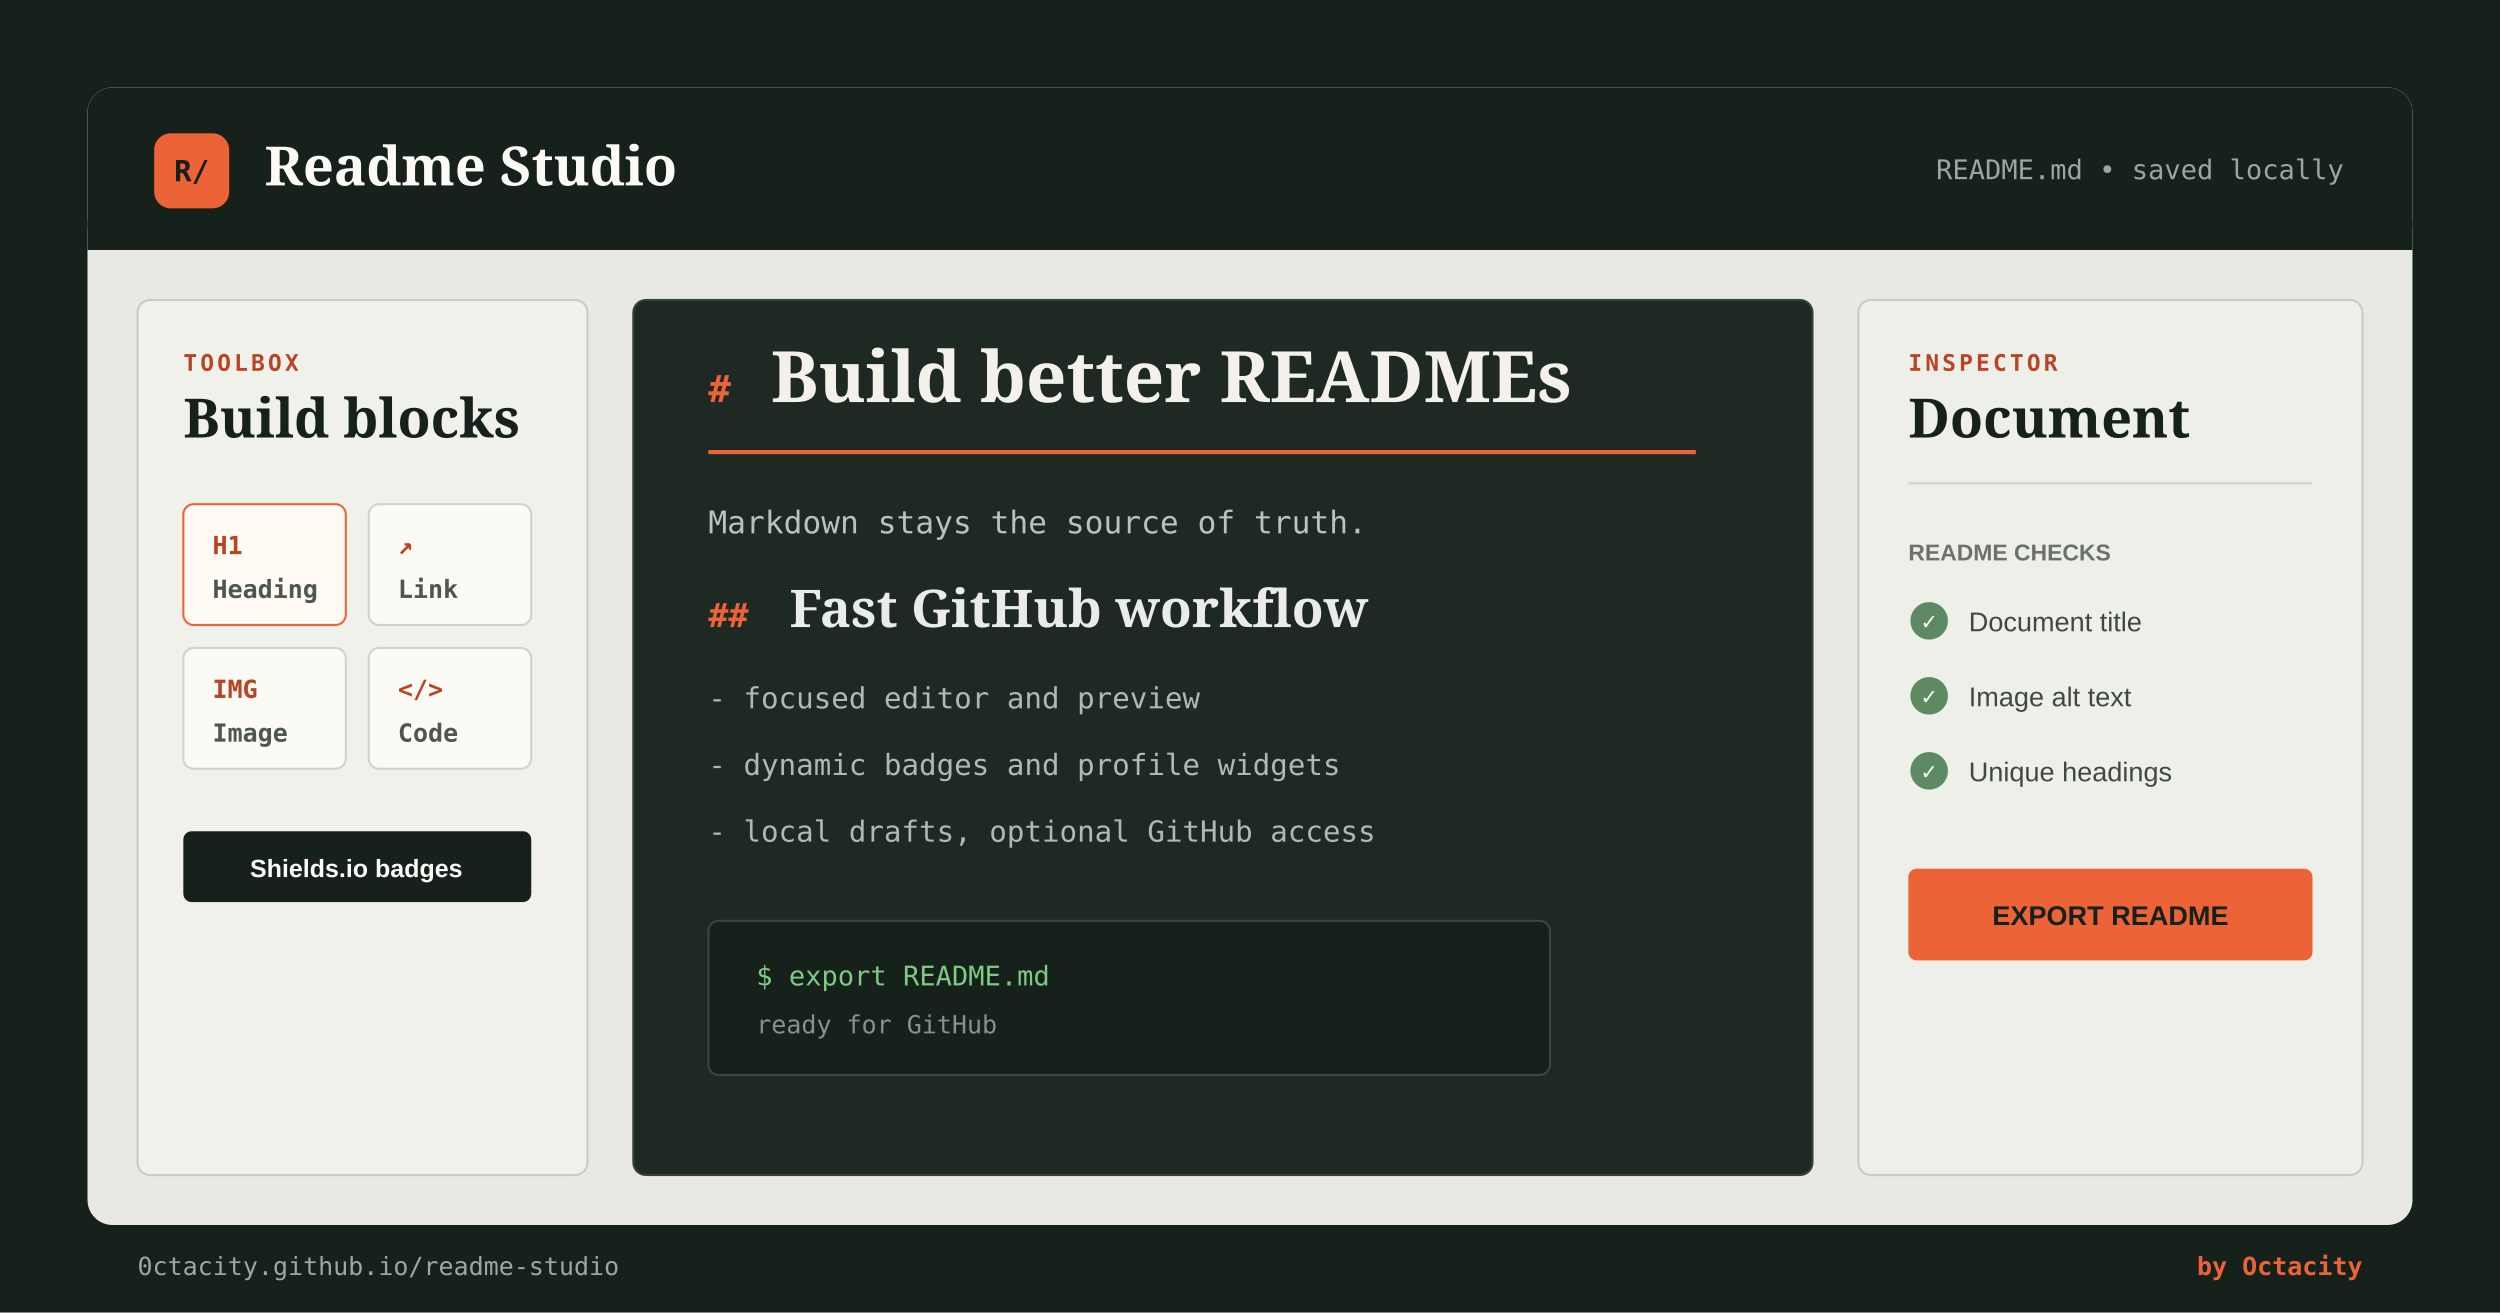
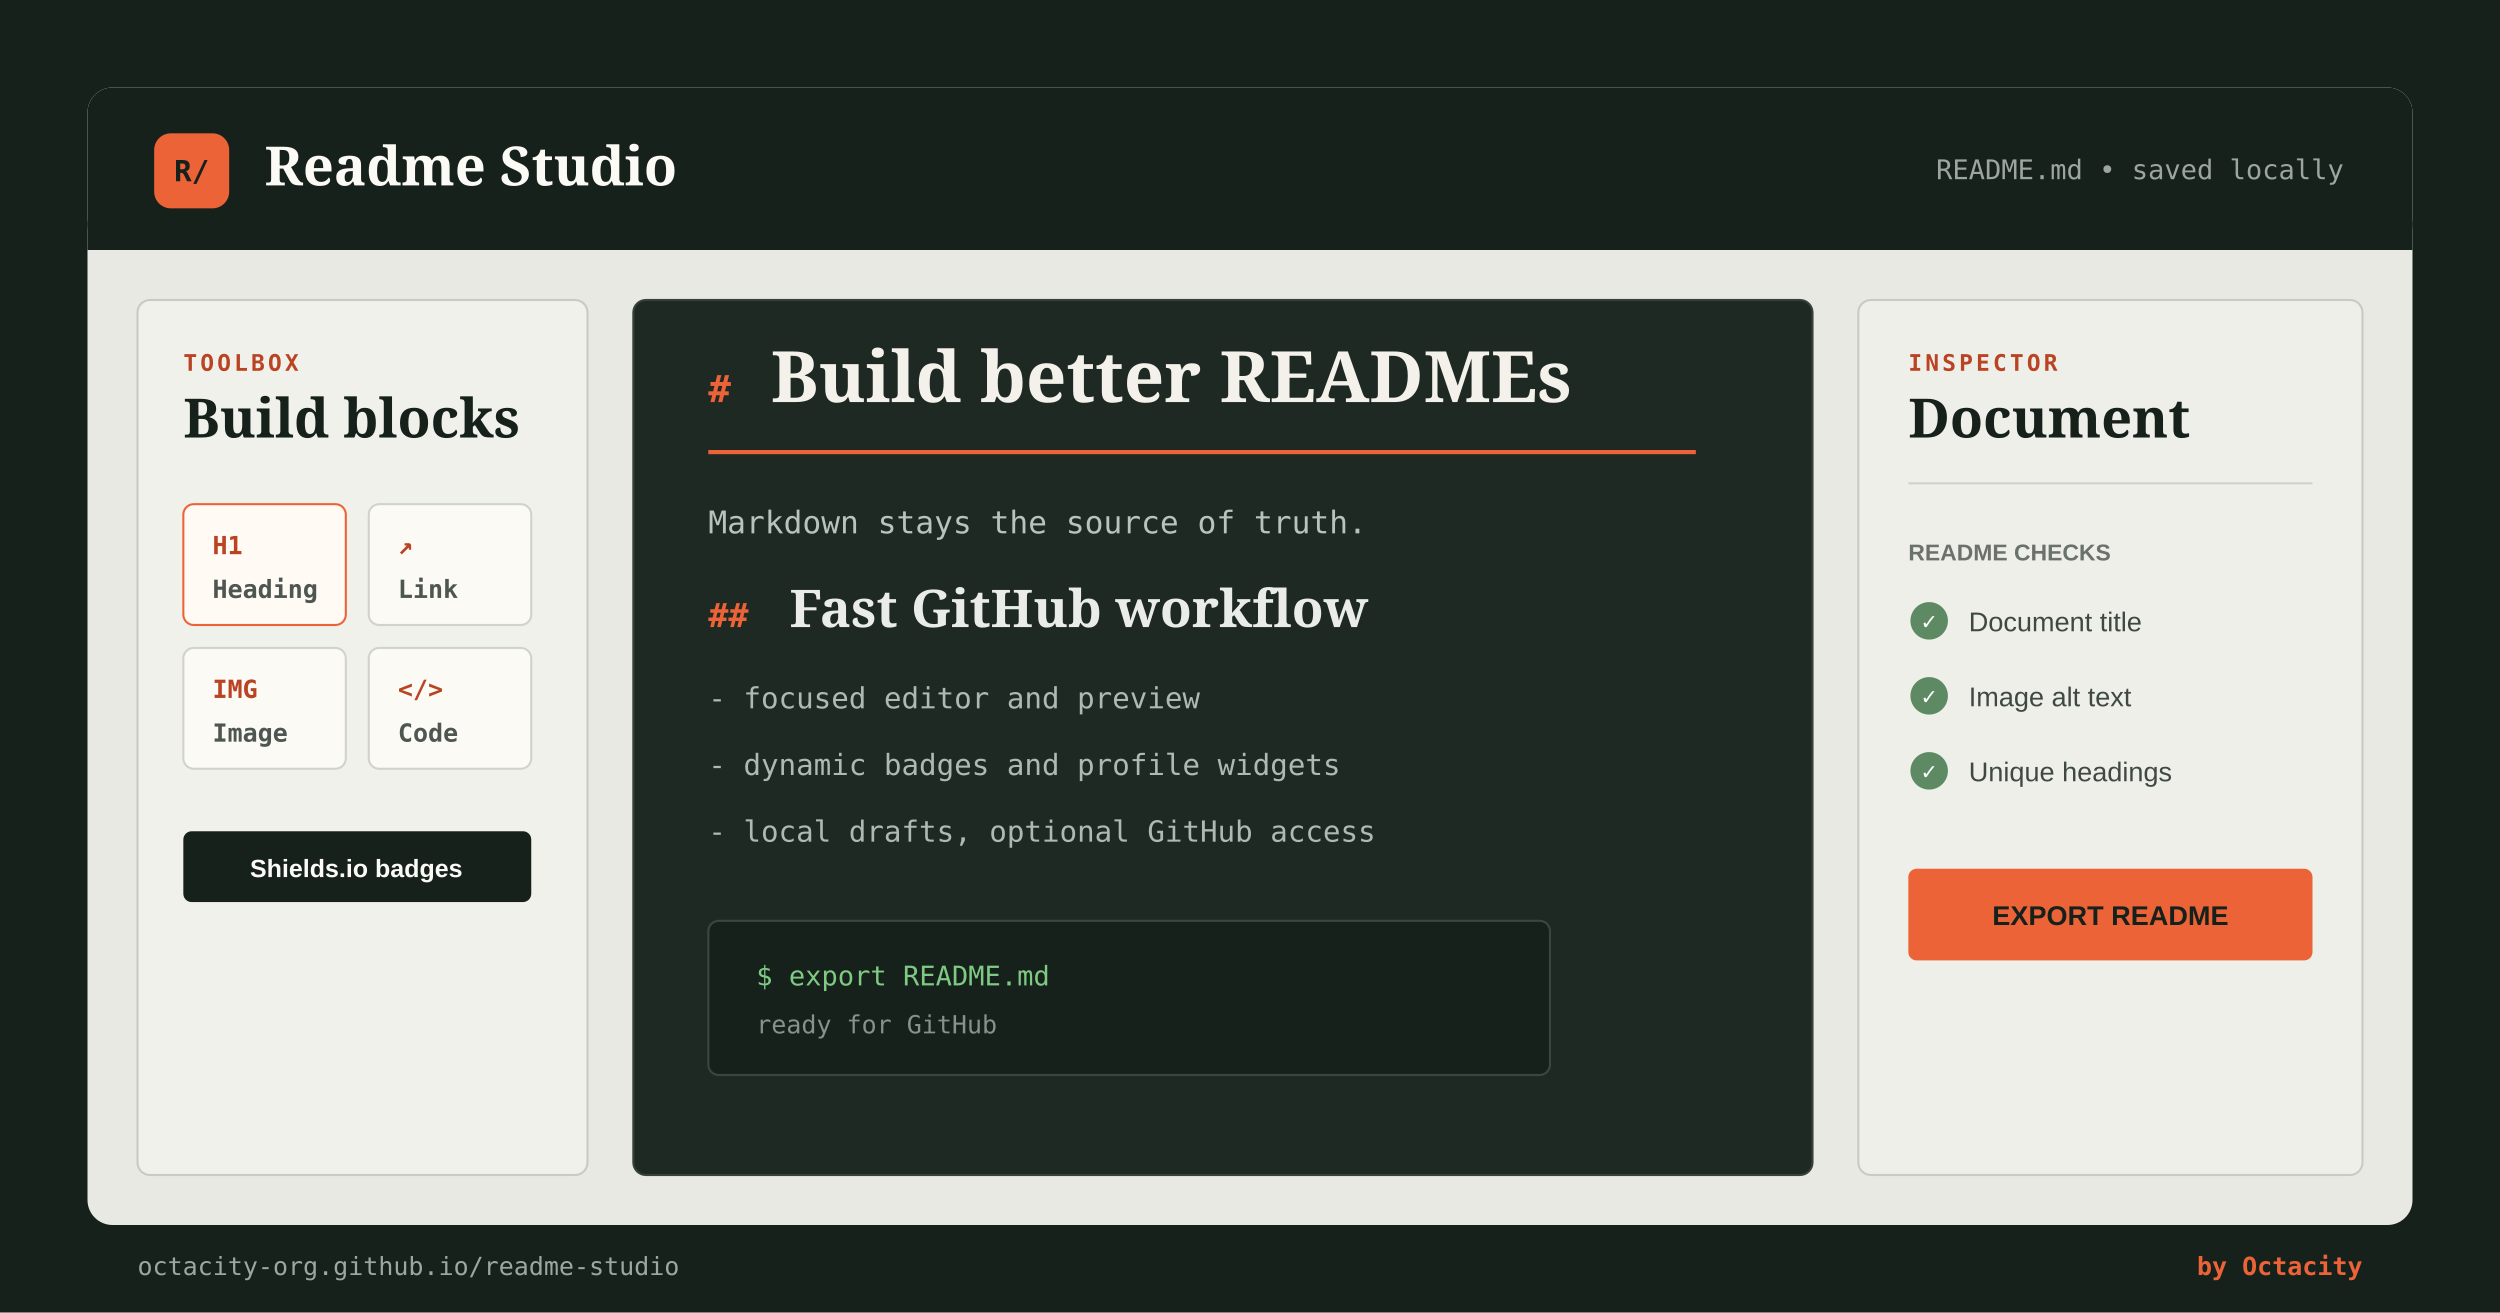
<svg xmlns="http://www.w3.org/2000/svg" width="1200" height="630" viewBox="0 0 1200 630" role="img" aria-labelledby="title description">
  <rect width="1200" height="630" fill="#17211c" />
  <rect x="42" y="42" width="1116" height="546" rx="12" fill="#e8e9e2" />
  <rect x="42" y="42" width="1116" height="78" rx="12" fill="#17211c" />
  <rect x="42" y="106" width="1116" height="14" fill="#17211c" />
  <rect x="74" y="64" width="36" height="36" rx="8" fill="#ed6338" />
  <text x="92" y="87" text-anchor="middle" fill="#17211c" font-family="ui-monospace, Menlo, monospace" font-size="14" font-weight="800">R/</text>
  <text x="127" y="89" fill="#fbfaf5" font-family="Georgia, serif" font-size="26" font-weight="700">Readme Studio</text>
  <text x="1125" y="86" text-anchor="end" fill="#9ca69f" font-family="ui-monospace, Menlo, monospace" font-size="13">README.md  •  saved locally</text>
  <rect x="66" y="144" width="216" height="420" rx="6" fill="#f1f1eb" stroke="#c8cbc2" />
  <text x="88" y="178" fill="#b94322" font-family="ui-monospace, Menlo, monospace" font-size="11" font-weight="800" letter-spacing="1.5">TOOLBOX</text>
  <text x="88" y="210" fill="#17211c" font-family="Georgia, serif" font-size="26" font-weight="700">Build blocks</text>
  <g font-family="ui-monospace, Menlo, monospace" font-size="12" font-weight="700">
    <rect x="88" y="242" width="78" height="58" rx="5" fill="#fffaf4" stroke="#ed6338" />
    <text x="102" y="266" fill="#b94322">H1</text>
    <text x="102" y="287" fill="#4d5650">Heading</text>
    <rect x="177" y="242" width="78" height="58" rx="5" fill="#fbfaf5" stroke="#d0d3ca" />
    <text x="191" y="266" fill="#b94322">↗</text>
    <text x="191" y="287" fill="#4d5650">Link</text>
    <rect x="88" y="311" width="78" height="58" rx="5" fill="#fbfaf5" stroke="#d0d3ca" />
    <text x="102" y="335" fill="#b94322">IMG</text>
    <text x="102" y="356" fill="#4d5650">Image</text>
    <rect x="177" y="311" width="78" height="58" rx="5" fill="#fbfaf5" stroke="#d0d3ca" />
    <text x="191" y="335" fill="#b94322">&lt;/&gt;</text>
    <text x="191" y="356" fill="#4d5650">Code</text>
  </g>
  <rect x="88" y="399" width="167" height="34" rx="4" fill="#17211c" />
  <text x="171" y="421" text-anchor="middle" fill="#fbfaf5" font-family="Arial, sans-serif" font-size="12" font-weight="700">Shields.io badges</text>
  <rect x="304" y="144" width="566" height="420" rx="6" fill="#1f2924" stroke="#354139" />
  <text x="340" y="193" fill="#ed6338" font-family="ui-monospace, Menlo, monospace" font-size="18" font-weight="700">#</text>
  <text x="370" y="193" fill="#f3f1e9" font-family="Georgia, serif" font-size="34" font-weight="700">Build better READMEs</text>
  <rect x="340" y="216" width="474" height="2" fill="#ed6338" />
  <text x="340" y="256" fill="#b9c3bd" font-family="ui-monospace, Menlo, monospace" font-size="15">Markdown stays the source of truth.</text>
  <text x="340" y="301" fill="#ed6338" font-family="ui-monospace, Menlo, monospace" font-size="16" font-weight="700">##</text>
  <text x="379" y="301" fill="#e9ece8" font-family="Georgia, serif" font-size="25" font-weight="700">Fast GitHub workflow</text>
  <g fill="#aeb9b2" font-family="ui-monospace, Menlo, monospace" font-size="14">
    <text x="340" y="340">- focused editor and preview</text>
    <text x="340" y="372">- dynamic badges and profile widgets</text>
    <text x="340" y="404">- local drafts, optional GitHub access</text>
  </g>
  <rect x="340" y="442" width="404" height="74" rx="5" fill="#17211c" stroke="#3a473f" />
  <text x="363" y="473" fill="#7fca83" font-family="ui-monospace, Menlo, monospace" font-size="13">$ export README.md</text>
  <text x="363" y="496" fill="#86928b" font-family="ui-monospace, Menlo, monospace" font-size="12">ready for GitHub</text>
  <rect x="892" y="144" width="242" height="420" rx="6" fill="#eeefe8" stroke="#c8cbc2" />
  <text x="916" y="178" fill="#b94322" font-family="ui-monospace, Menlo, monospace" font-size="11" font-weight="800" letter-spacing="1.5">INSPECTOR</text>
  <text x="916" y="210" fill="#17211c" font-family="Georgia, serif" font-size="26" font-weight="700">Document</text>
  <line x1="916" y1="232" x2="1110" y2="232" stroke="#d0d3ca" />
  <g font-family="Arial, sans-serif">
    <text x="916" y="269" fill="#6b726d" font-size="11" font-weight="700">README CHECKS</text>
    <circle cx="926" cy="298" r="9" fill="#5e8a63" />
    <text x="926" y="302" text-anchor="middle" fill="#fff" font-size="10" font-weight="700">✓</text>
    <text x="945" y="303" fill="#3f4943" font-size="13">Document title</text>
    <circle cx="926" cy="334" r="9" fill="#5e8a63" />
    <text x="926" y="338" text-anchor="middle" fill="#fff" font-size="10" font-weight="700">✓</text>
    <text x="945" y="339" fill="#3f4943" font-size="13">Image alt text</text>
    <circle cx="926" cy="370" r="9" fill="#5e8a63" />
    <text x="926" y="374" text-anchor="middle" fill="#fff" font-size="10" font-weight="700">✓</text>
    <text x="945" y="375" fill="#3f4943" font-size="13">Unique headings</text>
  </g>
  <rect x="916" y="417" width="194" height="44" rx="4" fill="#ed6338" />
  <text x="1013" y="444" text-anchor="middle" fill="#17211c" font-family="Arial, sans-serif" font-size="13" font-weight="800">EXPORT README</text>
-   <text x="66" y="612" fill="#9da7a1" font-family="ui-monospace, Menlo, monospace" font-size="12">0ctacity.github.io/readme-studio</text>
+   <text x="66" y="612" fill="#9da7a1" font-family="ui-monospace, Menlo, monospace" font-size="12">octacity-org.github.io/readme-studio</text>
  <text x="1134" y="612" text-anchor="end" fill="#ed6338" font-family="ui-monospace, Menlo, monospace" font-size="12" font-weight="700">by Octacity</text>
</svg>
